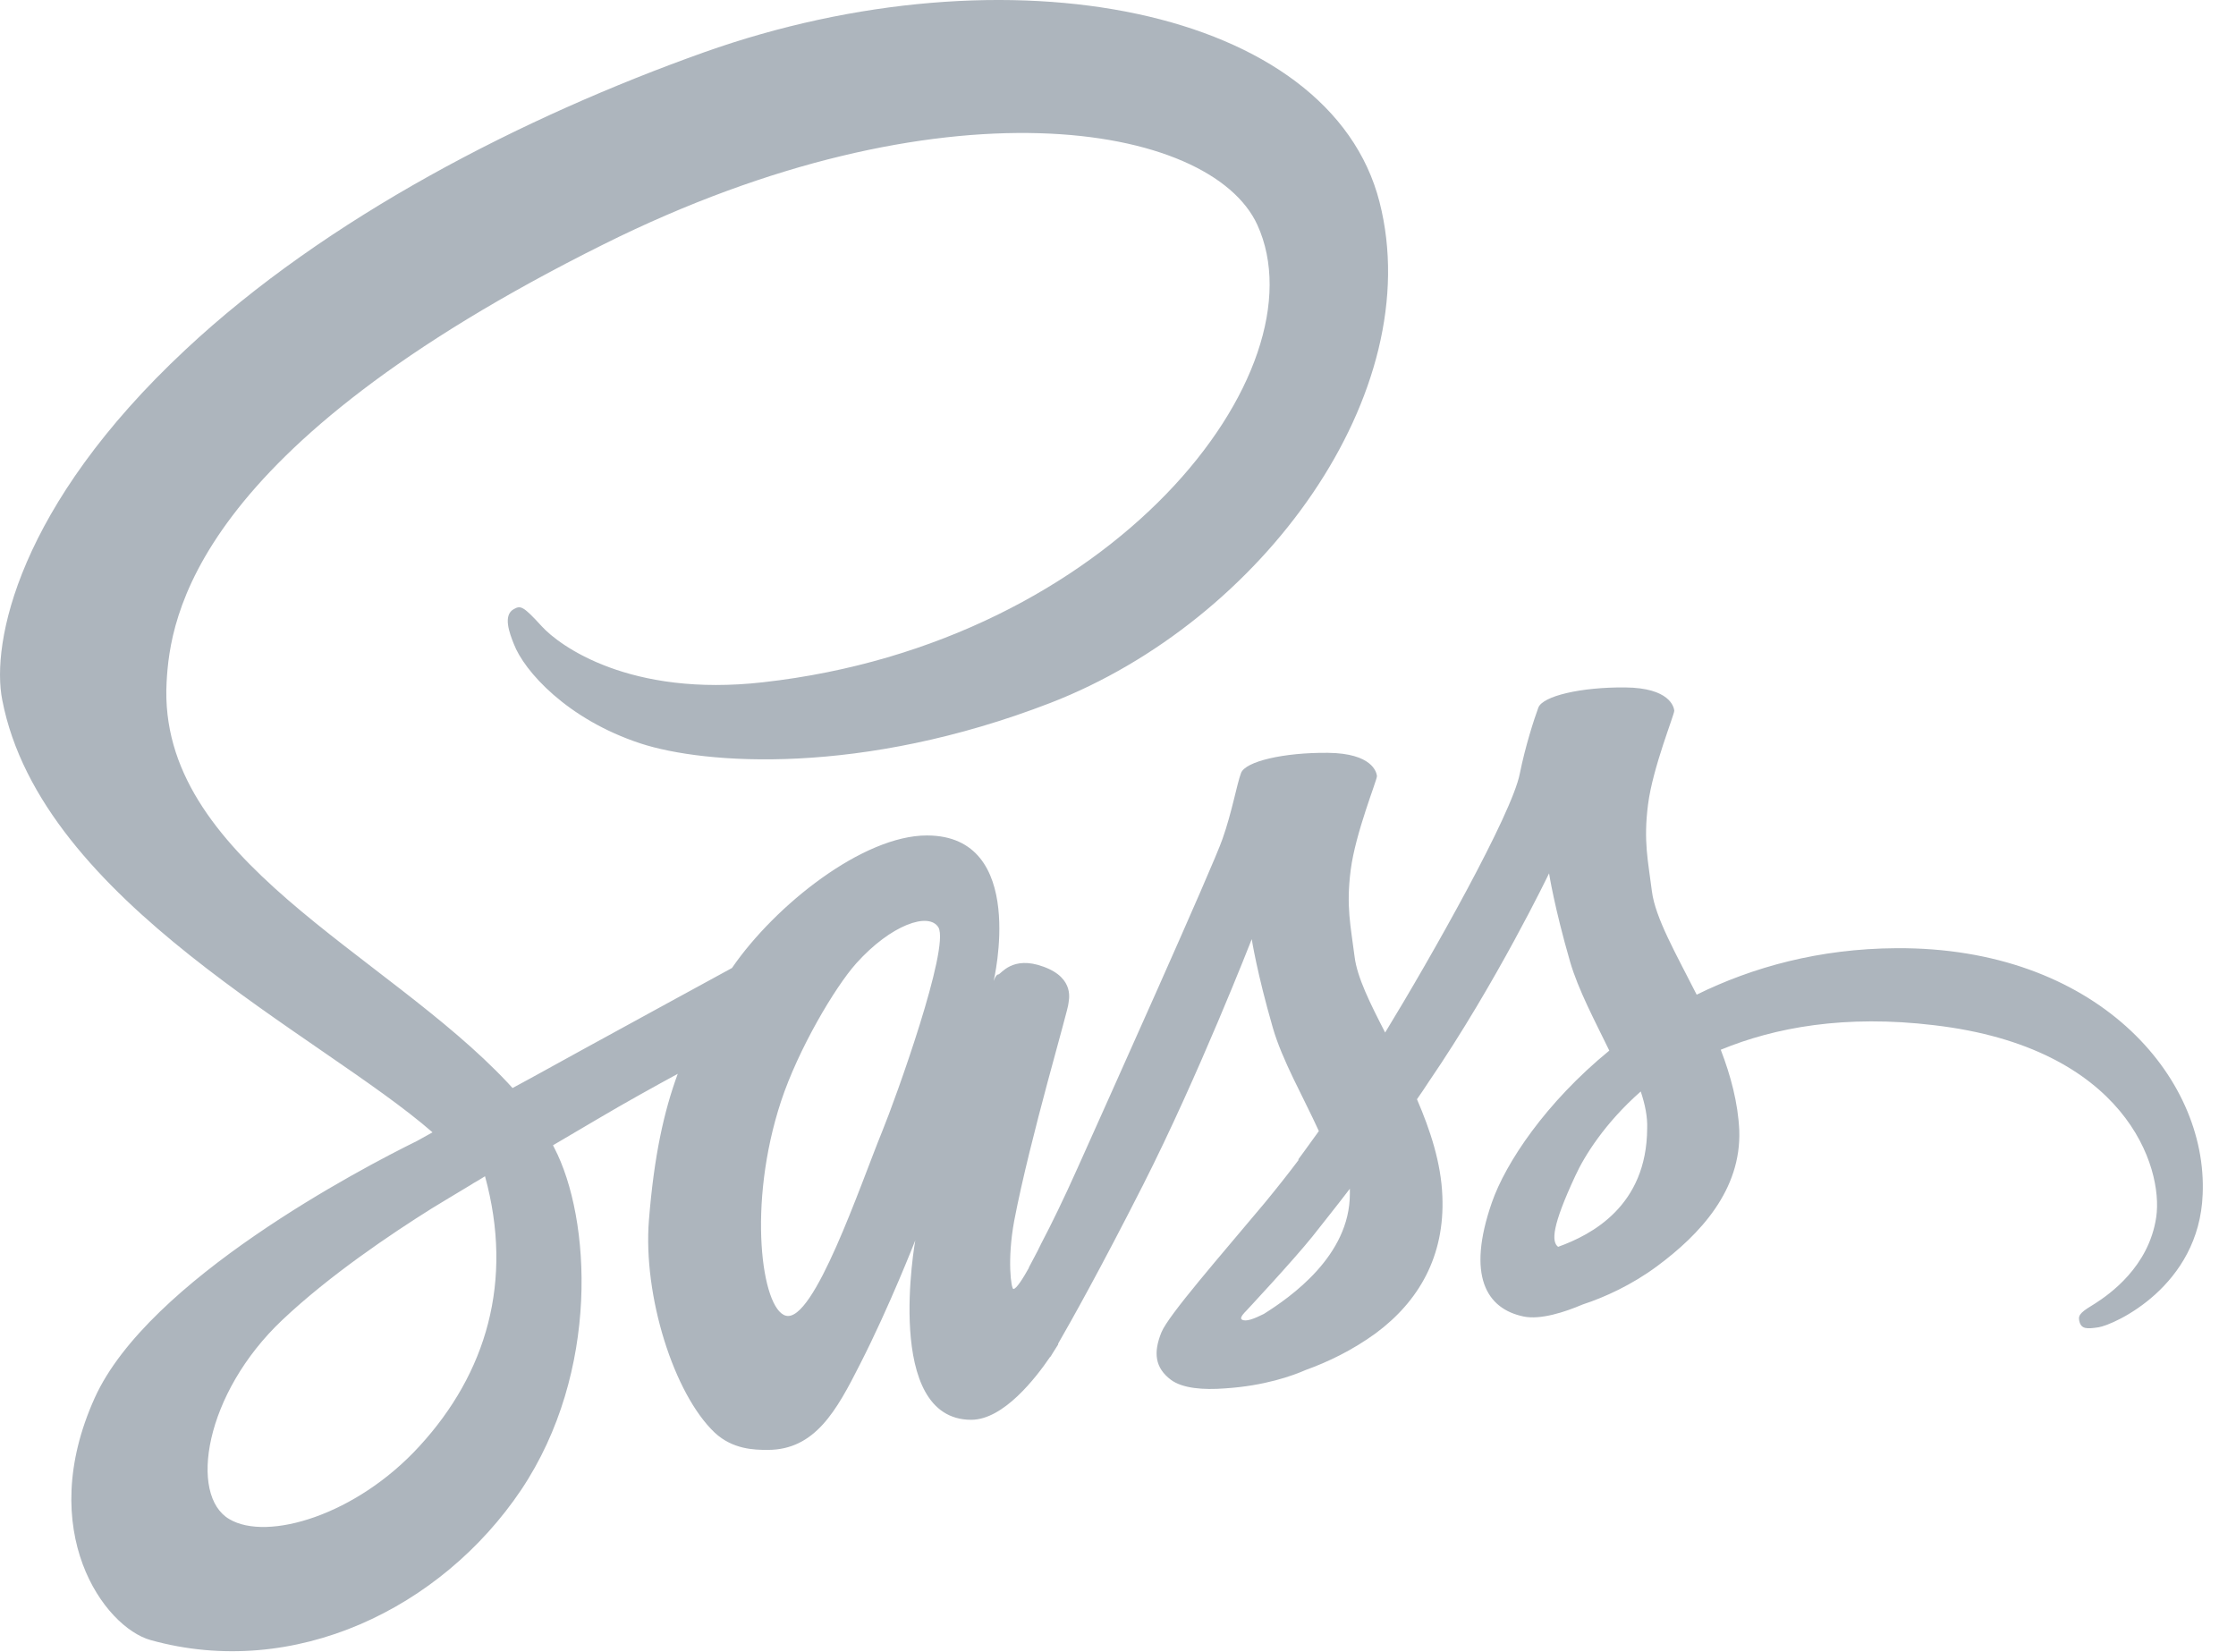
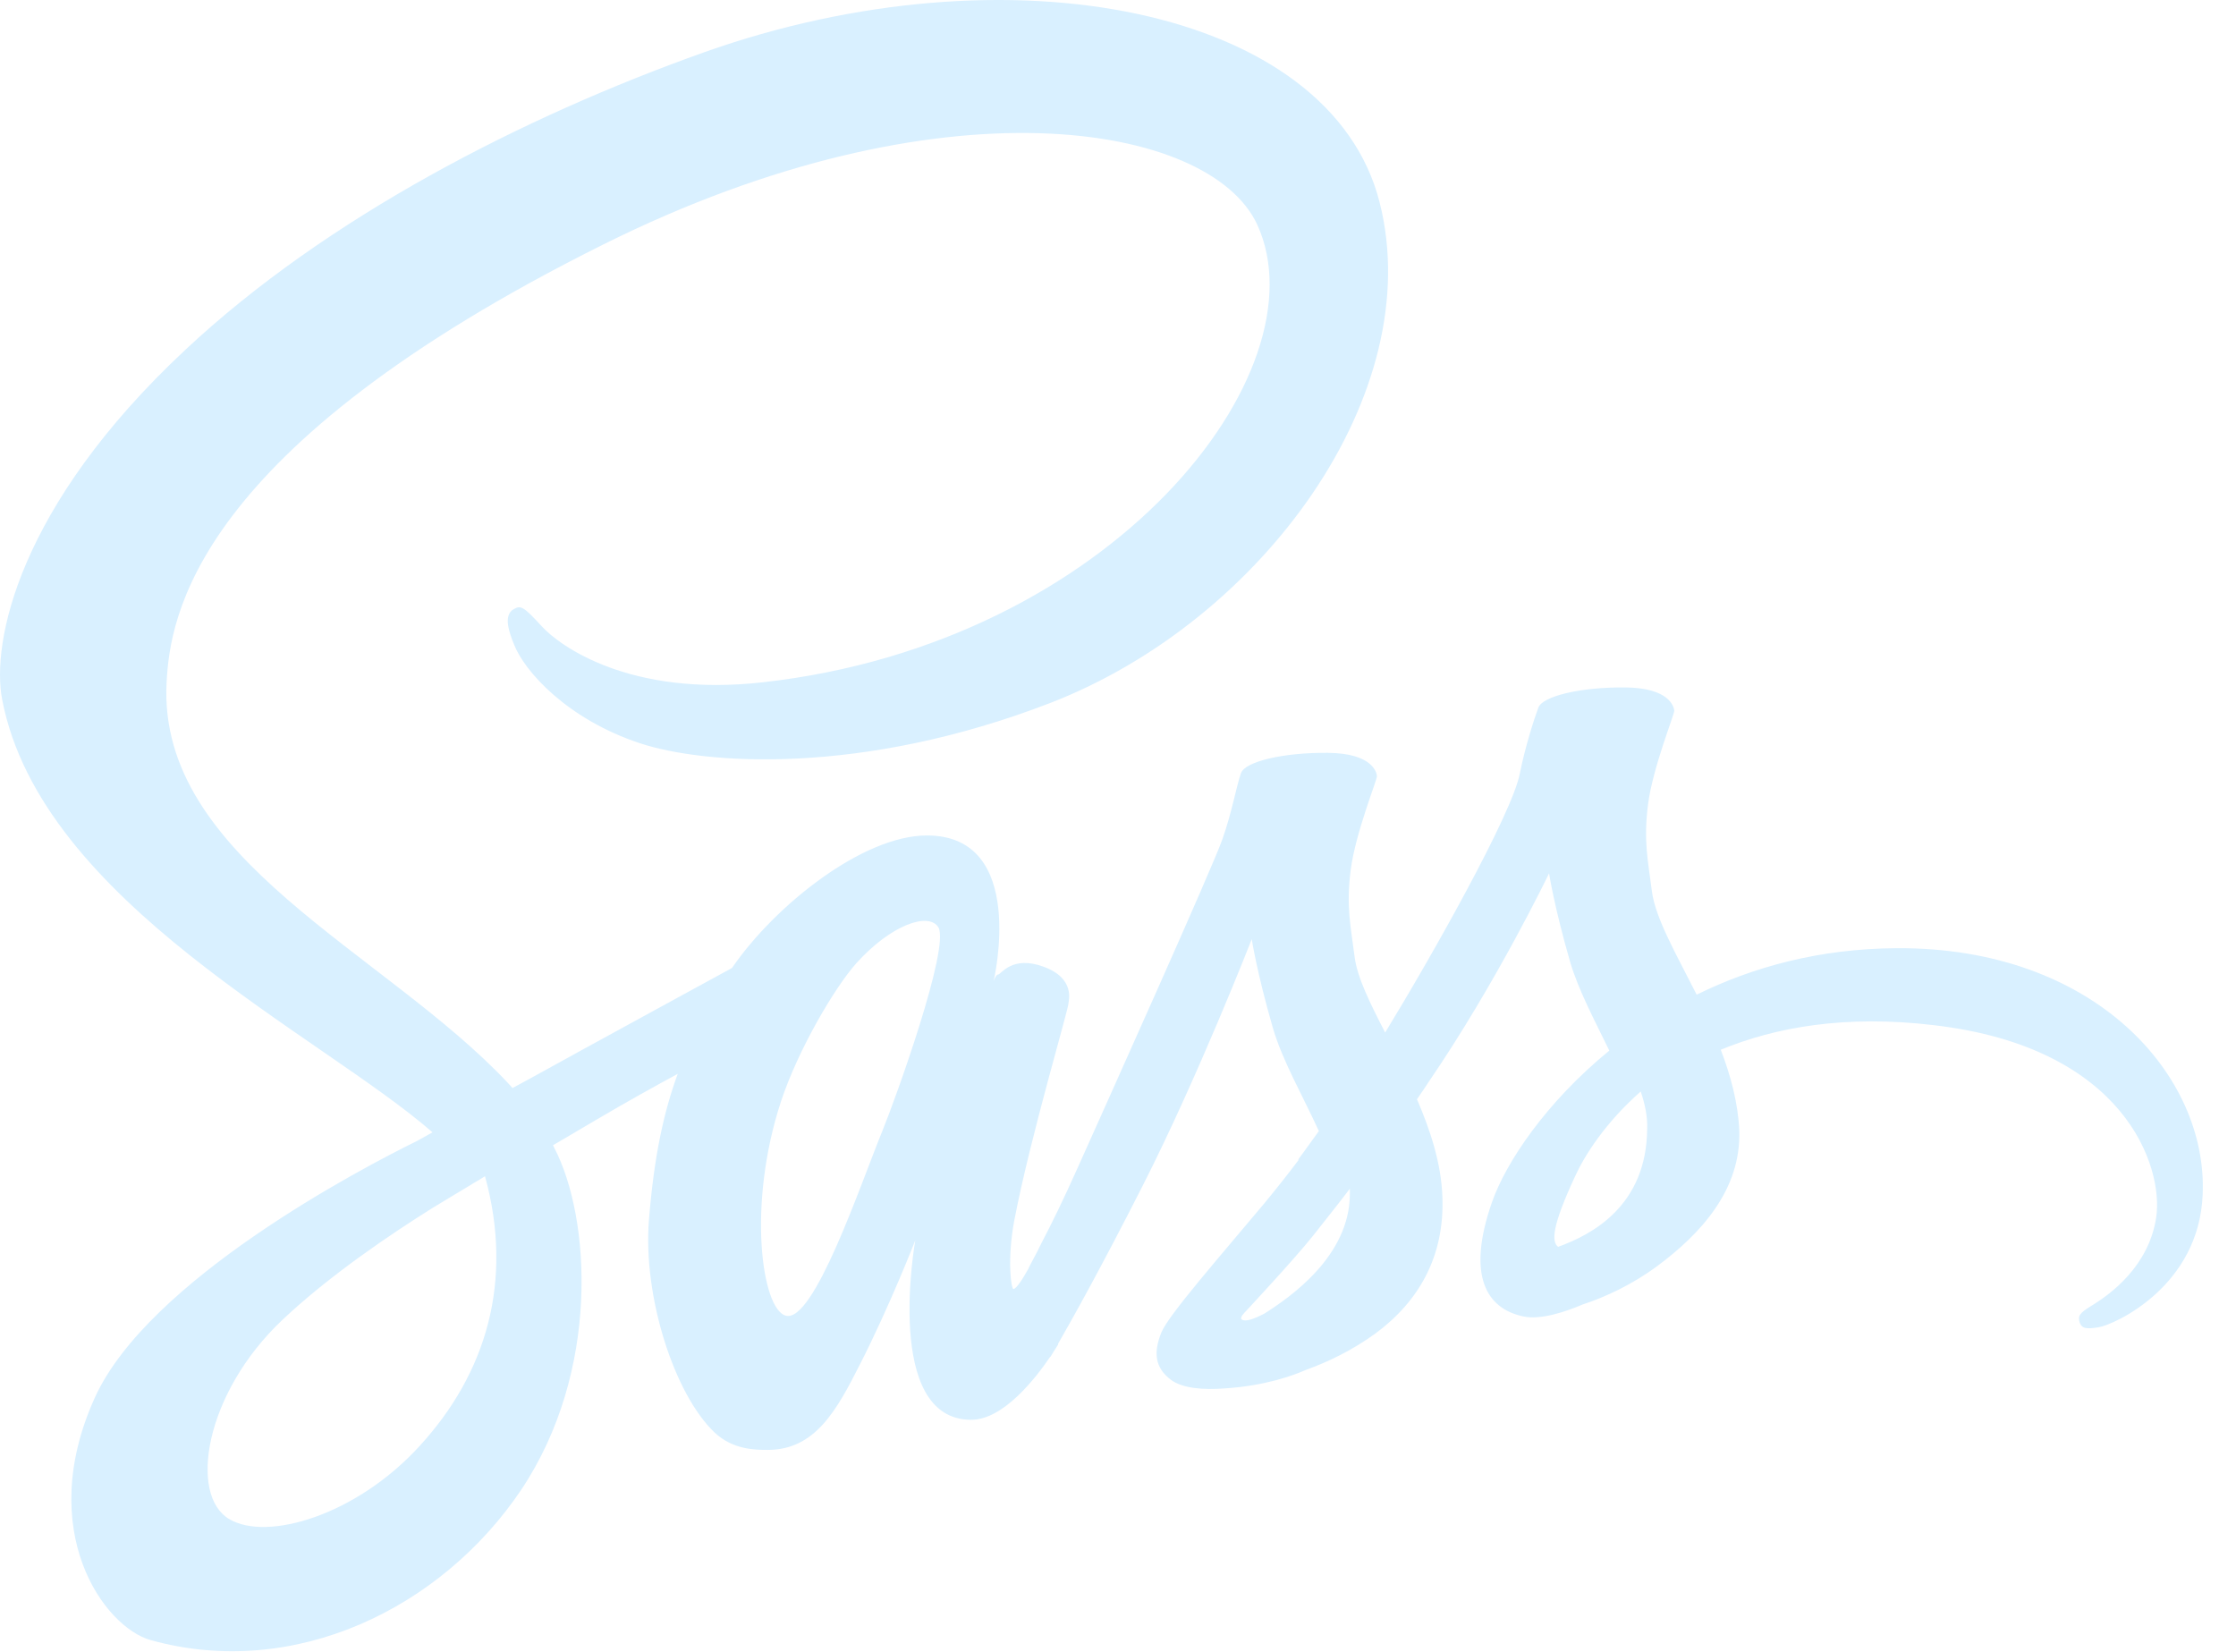
<svg xmlns="http://www.w3.org/2000/svg" width="65" height="48" viewBox="0 0 65 48" fill="none">
-   <path d="M55.126 27.563C52.886 27.576 50.948 28.113 49.322 28.914C48.721 27.726 48.121 26.687 48.021 25.912C47.908 25.011 47.771 24.461 47.908 23.385C48.046 22.309 48.671 20.784 48.671 20.658C48.659 20.546 48.534 19.995 47.245 19.983C45.957 19.971 44.844 20.233 44.719 20.571C44.594 20.909 44.343 21.684 44.181 22.485C43.956 23.66 41.604 27.826 40.266 30.015C39.828 29.164 39.453 28.413 39.378 27.813C39.265 26.913 39.127 26.362 39.265 25.287C39.403 24.211 40.028 22.685 40.028 22.56C40.016 22.447 39.891 21.897 38.602 21.884C37.314 21.872 36.201 22.134 36.076 22.472C35.951 22.81 35.813 23.61 35.538 24.386C35.275 25.161 32.148 32.116 31.335 33.93C30.922 34.855 30.56 35.593 30.297 36.093C30.034 36.594 30.284 36.131 30.259 36.181C30.034 36.606 29.909 36.844 29.909 36.844V36.857C29.734 37.169 29.546 37.469 29.459 37.469C29.396 37.469 29.271 36.631 29.484 35.481C29.946 33.067 31.072 29.302 31.06 29.164C31.06 29.102 31.272 28.439 30.334 28.101C29.421 27.763 29.096 28.326 29.021 28.326C28.946 28.326 28.883 28.526 28.883 28.526C28.883 28.526 29.896 24.286 26.944 24.286C25.093 24.286 22.542 26.3 21.278 28.139C20.478 28.576 18.777 29.502 16.975 30.49C16.288 30.865 15.575 31.266 14.899 31.628L14.762 31.478C11.184 27.663 4.567 24.961 4.843 19.833C4.943 17.969 5.593 13.053 17.551 7.1C27.345 2.221 35.188 3.56 36.551 6.537C38.49 10.79 32.361 18.695 22.179 19.833C18.302 20.271 16.263 18.77 15.75 18.207C15.212 17.619 15.137 17.594 14.937 17.706C14.612 17.882 14.812 18.407 14.937 18.72C15.237 19.508 16.488 20.909 18.614 21.609C20.478 22.222 25.031 22.56 30.535 20.433C36.701 18.044 41.517 11.415 40.103 5.874C38.665 0.233 29.309 -1.619 20.465 1.521C15.199 3.397 9.496 6.324 5.393 10.164C0.515 14.717 -0.261 18.695 0.065 20.346C1.203 26.237 9.321 30.077 12.573 32.916C12.41 33.004 12.26 33.091 12.122 33.167C10.496 33.967 4.305 37.207 2.754 40.634C1.003 44.511 3.029 47.301 4.38 47.676C8.558 48.839 12.835 46.751 15.149 43.311C17.451 39.871 17.176 35.406 16.113 33.367L16.075 33.292L17.351 32.541C18.176 32.053 18.989 31.603 19.702 31.215C19.302 32.303 19.014 33.592 18.864 35.468C18.689 37.67 19.59 40.521 20.778 41.647C21.303 42.135 21.929 42.147 22.317 42.147C23.692 42.147 24.318 41.009 25.006 39.646C25.856 37.982 26.607 36.056 26.607 36.056C26.607 36.056 25.669 41.272 28.233 41.272C29.171 41.272 30.109 40.059 30.534 39.433V39.446C30.534 39.446 30.559 39.408 30.61 39.321C30.662 39.243 30.712 39.164 30.76 39.083V39.058C31.135 38.407 31.973 36.919 33.224 34.455C34.837 31.278 36.388 27.3 36.388 27.3C36.388 27.3 36.538 28.276 37.001 29.877C37.276 30.828 37.877 31.866 38.339 32.879C37.964 33.404 37.739 33.705 37.739 33.705L37.752 33.717C37.451 34.117 37.114 34.543 36.764 34.968C35.488 36.494 33.962 38.233 33.761 38.733C33.524 39.321 33.574 39.759 34.037 40.109C34.374 40.359 34.975 40.409 35.613 40.359C36.764 40.284 37.564 39.996 37.964 39.821C38.59 39.596 39.303 39.258 39.991 38.758C41.241 37.832 42.004 36.519 41.929 34.768C41.892 33.805 41.579 32.854 41.191 31.954C41.304 31.791 41.417 31.628 41.529 31.453C43.505 28.564 45.031 25.387 45.031 25.387C45.031 25.387 45.181 26.362 45.644 27.963C45.882 28.776 46.357 29.665 46.782 30.54C44.931 32.054 43.768 33.805 43.368 34.956C42.63 37.082 43.205 38.045 44.293 38.27C44.781 38.37 45.482 38.145 46.007 37.92C46.657 37.708 47.445 37.345 48.171 36.807C49.422 35.881 50.623 34.593 50.56 32.854C50.523 32.054 50.31 31.266 50.022 30.515C51.598 29.865 53.637 29.49 56.226 29.802C61.792 30.453 62.893 33.93 62.681 35.381C62.468 36.832 61.305 37.632 60.917 37.883C60.529 38.12 60.404 38.208 60.441 38.383C60.492 38.646 60.667 38.633 61.004 38.583C61.467 38.508 63.931 37.395 64.031 34.718C64.181 31.278 60.917 27.526 55.126 27.563ZM12.197 42.035C10.359 44.049 7.77 44.812 6.669 44.161C5.481 43.473 5.943 40.509 8.207 38.37C9.583 37.069 11.372 35.868 12.548 35.13C12.81 34.968 13.211 34.73 13.686 34.443C13.761 34.392 13.811 34.367 13.811 34.367C13.899 34.317 13.999 34.255 14.099 34.192C14.937 37.244 14.136 39.921 12.197 42.035ZM25.644 32.891C25.006 34.455 23.655 38.47 22.842 38.245C22.141 38.057 21.716 35.018 22.704 32.016C23.204 30.502 24.268 28.701 24.893 28.001C25.906 26.875 27.007 26.5 27.282 26.962C27.608 27.563 26.044 31.916 25.644 32.891ZM36.739 38.195C36.463 38.333 36.213 38.433 36.101 38.358C36.013 38.308 36.213 38.12 36.213 38.12C36.213 38.12 37.601 36.632 38.152 35.944C38.465 35.543 38.84 35.081 39.24 34.555V34.705C39.24 36.506 37.514 37.707 36.739 38.195ZM45.294 36.244C45.094 36.093 45.119 35.631 45.794 34.18C46.057 33.604 46.657 32.641 47.696 31.728C47.821 32.103 47.896 32.466 47.883 32.804C47.871 35.055 46.27 35.893 45.294 36.244Z" fill="#ADB5BD" />
+   <path d="M55.126 27.563C52.886 27.576 50.948 28.113 49.322 28.914C48.721 27.726 48.121 26.687 48.021 25.912C47.908 25.011 47.771 24.461 47.908 23.385C48.046 22.309 48.671 20.784 48.671 20.658C48.659 20.546 48.534 19.995 47.245 19.983C45.957 19.971 44.844 20.233 44.719 20.571C44.594 20.909 44.343 21.684 44.181 22.485C43.956 23.66 41.604 27.826 40.266 30.015C39.828 29.164 39.453 28.413 39.378 27.813C39.265 26.913 39.127 26.362 39.265 25.287C39.403 24.211 40.028 22.685 40.028 22.56C40.016 22.447 39.891 21.897 38.602 21.884C37.314 21.872 36.201 22.134 36.076 22.472C35.951 22.81 35.813 23.61 35.538 24.386C35.275 25.161 32.148 32.116 31.335 33.93C30.922 34.855 30.56 35.593 30.297 36.093C30.034 36.594 30.284 36.131 30.259 36.181C30.034 36.606 29.909 36.844 29.909 36.844V36.857C29.734 37.169 29.546 37.469 29.459 37.469C29.396 37.469 29.271 36.631 29.484 35.481C29.946 33.067 31.072 29.302 31.06 29.164C31.06 29.102 31.272 28.439 30.334 28.101C29.421 27.763 29.096 28.326 29.021 28.326C28.946 28.326 28.883 28.526 28.883 28.526C28.883 28.526 29.896 24.286 26.944 24.286C25.093 24.286 22.542 26.3 21.278 28.139C20.478 28.576 18.777 29.502 16.975 30.49C16.288 30.865 15.575 31.266 14.899 31.628L14.762 31.478C11.184 27.663 4.567 24.961 4.843 19.833C4.943 17.969 5.593 13.053 17.551 7.1C27.345 2.221 35.188 3.56 36.551 6.537C38.49 10.79 32.361 18.695 22.179 19.833C18.302 20.271 16.263 18.77 15.75 18.207C15.212 17.619 15.137 17.594 14.937 17.706C14.612 17.882 14.812 18.407 14.937 18.72C15.237 19.508 16.488 20.909 18.614 21.609C20.478 22.222 25.031 22.56 30.535 20.433C36.701 18.044 41.517 11.415 40.103 5.874C38.665 0.233 29.309 -1.619 20.465 1.521C15.199 3.397 9.496 6.324 5.393 10.164C0.515 14.717 -0.261 18.695 0.065 20.346C1.203 26.237 9.321 30.077 12.573 32.916C12.41 33.004 12.26 33.091 12.122 33.167C10.496 33.967 4.305 37.207 2.754 40.634C1.003 44.511 3.029 47.301 4.38 47.676C8.558 48.839 12.835 46.751 15.149 43.311C17.451 39.871 17.176 35.406 16.113 33.367L16.075 33.292L17.351 32.541C18.176 32.053 18.989 31.603 19.702 31.215C19.302 32.303 19.014 33.592 18.864 35.468C18.689 37.67 19.59 40.521 20.778 41.647C21.303 42.135 21.929 42.147 22.317 42.147C23.692 42.147 24.318 41.009 25.006 39.646C25.856 37.982 26.607 36.056 26.607 36.056C26.607 36.056 25.669 41.272 28.233 41.272C29.171 41.272 30.109 40.059 30.534 39.433V39.446C30.534 39.446 30.559 39.408 30.61 39.321C30.662 39.243 30.712 39.164 30.76 39.083V39.058C31.135 38.407 31.973 36.919 33.224 34.455C34.837 31.278 36.388 27.3 36.388 27.3C36.388 27.3 36.538 28.276 37.001 29.877C37.276 30.828 37.877 31.866 38.339 32.879C37.964 33.404 37.739 33.705 37.739 33.705L37.752 33.717C37.451 34.117 37.114 34.543 36.764 34.968C35.488 36.494 33.962 38.233 33.761 38.733C33.524 39.321 33.574 39.759 34.037 40.109C34.374 40.359 34.975 40.409 35.613 40.359C36.764 40.284 37.564 39.996 37.964 39.821C38.59 39.596 39.303 39.258 39.991 38.758C41.241 37.832 42.004 36.519 41.929 34.768C41.892 33.805 41.579 32.854 41.191 31.954C41.304 31.791 41.417 31.628 41.529 31.453C43.505 28.564 45.031 25.387 45.031 25.387C45.031 25.387 45.181 26.362 45.644 27.963C45.882 28.776 46.357 29.665 46.782 30.54C44.931 32.054 43.768 33.805 43.368 34.956C42.63 37.082 43.205 38.045 44.293 38.27C44.781 38.37 45.482 38.145 46.007 37.92C46.657 37.708 47.445 37.345 48.171 36.807C49.422 35.881 50.623 34.593 50.56 32.854C50.523 32.054 50.31 31.266 50.022 30.515C51.598 29.865 53.637 29.49 56.226 29.802C61.792 30.453 62.893 33.93 62.681 35.381C62.468 36.832 61.305 37.632 60.917 37.883C60.529 38.12 60.404 38.208 60.441 38.383C60.492 38.646 60.667 38.633 61.004 38.583C61.467 38.508 63.931 37.395 64.031 34.718C64.181 31.278 60.917 27.526 55.126 27.563ZM12.197 42.035C10.359 44.049 7.77 44.812 6.669 44.161C5.481 43.473 5.943 40.509 8.207 38.37C9.583 37.069 11.372 35.868 12.548 35.13C12.81 34.968 13.211 34.73 13.686 34.443C13.761 34.392 13.811 34.367 13.811 34.367C13.899 34.317 13.999 34.255 14.099 34.192C14.937 37.244 14.136 39.921 12.197 42.035ZM25.644 32.891C25.006 34.455 23.655 38.47 22.842 38.245C22.141 38.057 21.716 35.018 22.704 32.016C23.204 30.502 24.268 28.701 24.893 28.001C25.906 26.875 27.007 26.5 27.282 26.962C27.608 27.563 26.044 31.916 25.644 32.891ZM36.739 38.195C36.463 38.333 36.213 38.433 36.101 38.358C36.013 38.308 36.213 38.12 36.213 38.12C36.213 38.12 37.601 36.632 38.152 35.944C38.465 35.543 38.84 35.081 39.24 34.555V34.705C39.24 36.506 37.514 37.707 36.739 38.195ZM45.294 36.244C45.094 36.093 45.119 35.631 45.794 34.18C46.057 33.604 46.657 32.641 47.696 31.728C47.821 32.103 47.896 32.466 47.883 32.804C47.871 35.055 46.27 35.893 45.294 36.244Z" fill="#d9f0ff" />
</svg>
